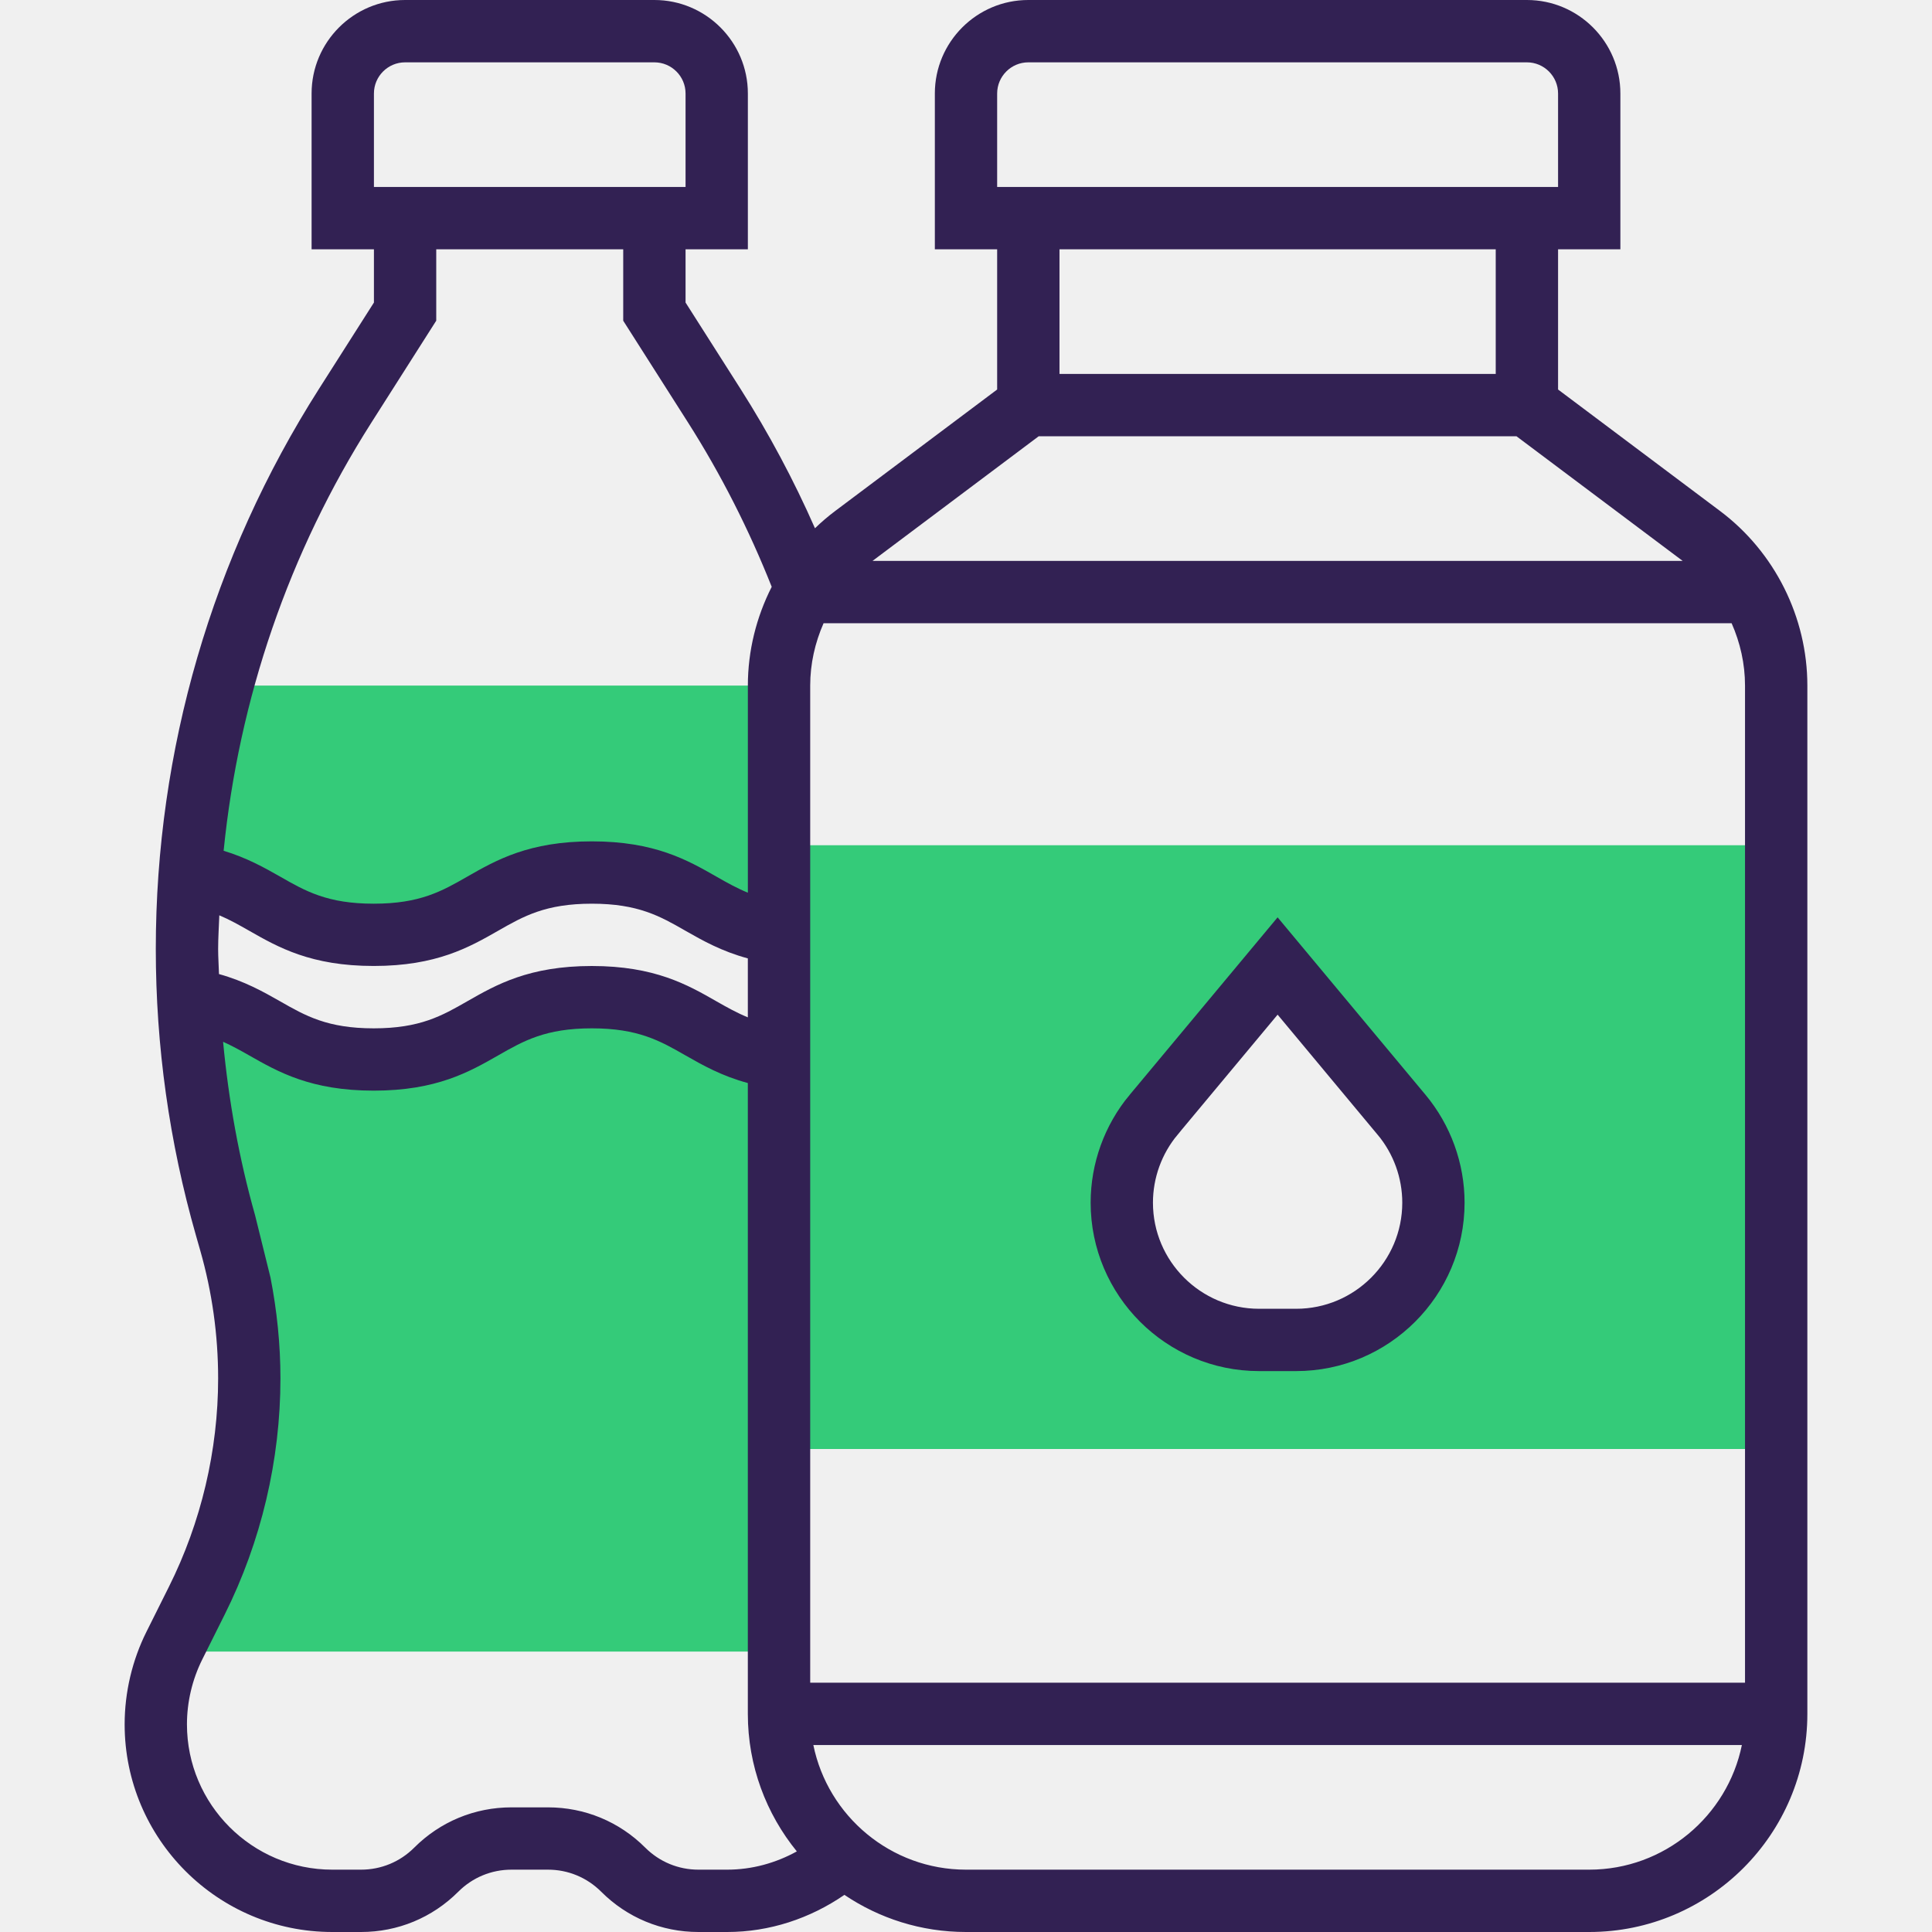
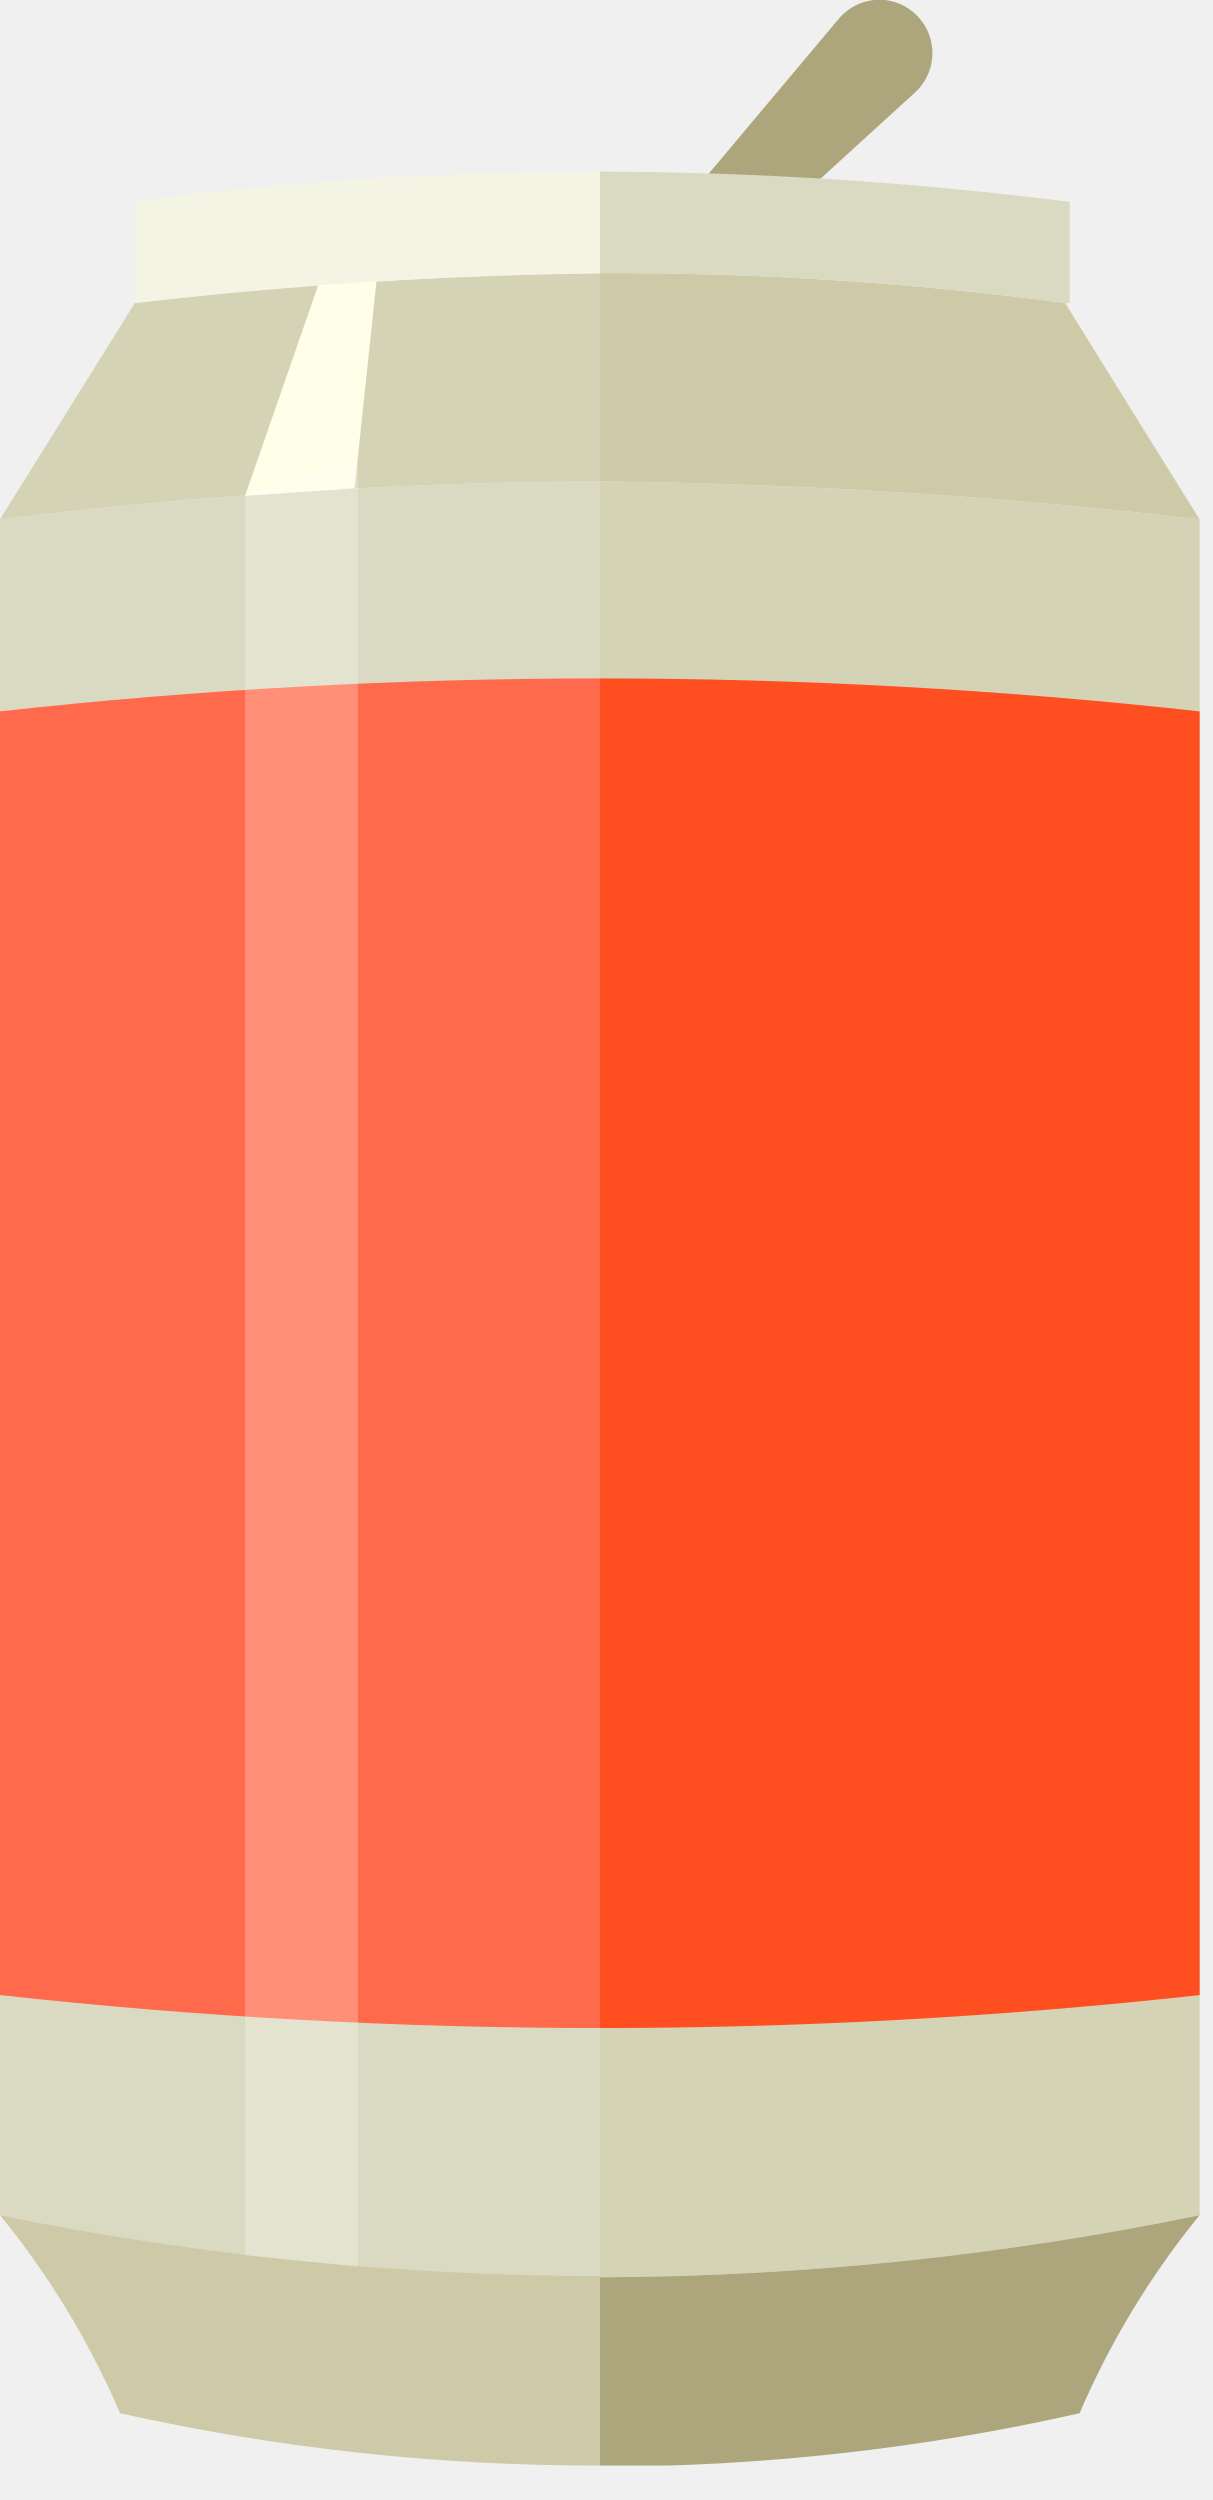
- <svg xmlns="http://www.w3.org/2000/svg" width="64" height="64" viewBox="0 0 64 64" fill="none">
-   <path d="M58 28V48H26V28H58ZM47.5 39.445C47.5 38.509 47.057 37.609 46.245 36.882L42 32.545L38.255 36.882C37.443 37.609 37 38.509 37 39.445C37 41.663 38.045 44 41.048 44H42.5C44.002 44 45.582 43.009 46.566 42.282C47.55 41.555 47.5 40.555 47.5 39.445Z" fill="#34CB79" />
-   <path d="M25.806 22.71V30.906C23.184 30.555 22.844 28.903 19.603 28.903C15.99 28.903 15.99 30.968 12.377 30.968C9.187 30.968 8.815 29.357 6.286 28.986C6.441 26.859 6.802 24.754 7.36 22.71H25.806Z" fill="#34CB79" />
-   <path d="M25.806 52.645V54.71H5.688C5.719 54.638 5.75 54.565 5.781 54.503L6.524 53.027C7.659 50.735 8.258 48.217 8.258 45.657C8.258 44.18 8.051 42.715 7.67 41.29H7.659C7.659 41.239 7.639 41.187 7.629 41.136L7.484 40.64C6.937 38.72 6.555 36.758 6.245 33.104H6.256C8.816 33.476 9.177 35.097 12.377 35.097C15.99 35.097 15.99 33.032 19.603 33.032C22.844 33.032 23.184 34.684 25.806 35.035V52.645Z" fill="#34CB79" />
-   <mask id="path-5-inside-1" fill="white">
-     <path d="M56.981 16.929L51.613 12.903V8.258H53.677V3.097C53.677 1.39 52.288 0 50.581 0H34.064C32.357 0 30.968 1.39 30.968 3.097V8.258H33.032V12.903L27.664 16.929C27.429 17.105 27.207 17.296 26.997 17.499C26.294 15.901 25.468 14.356 24.533 12.886L22.71 10.022V8.258H24.774V3.097C24.774 1.39 23.384 0 21.677 0H13.419C11.712 0 10.322 1.39 10.322 3.097V8.258H12.387V10.022L10.561 12.891C7.029 18.442 5.161 24.856 5.161 31.436C5.161 34.646 5.608 37.838 6.491 40.926L6.632 41.42C7.027 42.8 7.226 44.227 7.226 45.661C7.226 48.044 6.662 50.431 5.596 52.563L4.855 54.047C4.38 54.995 4.129 56.06 4.129 57.122C4.129 60.915 7.214 64 11.007 64H11.96C13.178 64 14.321 63.526 15.182 62.665C15.652 62.195 16.278 61.935 16.943 61.935H18.153C18.819 61.935 19.444 62.195 19.915 62.665C20.775 63.526 21.919 64 23.137 64H24.09C25.489 64 26.832 63.554 27.972 62.77C29.124 63.546 30.509 64 32 64H52.645C56.629 64 59.871 60.758 59.871 56.774V22.71C59.871 20.447 58.79 18.286 56.981 16.929ZM57.806 24.774V55.742H26.839V53.677V51.613V22.71C26.839 21.991 26.998 21.29 27.282 20.645H57.362C57.647 21.29 57.806 21.991 57.806 22.71V24.774ZM7.226 31.436C7.226 31.062 7.252 30.692 7.265 30.321C7.61 30.466 7.922 30.643 8.256 30.833C9.215 31.38 10.301 31.999 12.38 31.999C14.46 31.999 15.546 31.378 16.504 30.831C17.346 30.35 18.073 29.936 19.605 29.936C21.139 29.936 21.865 30.35 22.707 30.833C23.277 31.158 23.909 31.515 24.773 31.748V33.701C24.408 33.551 24.081 33.368 23.73 33.168C22.774 32.62 21.686 32 19.605 32C17.525 32 16.438 32.62 15.48 33.168C14.639 33.65 13.913 34.065 12.38 34.065C10.848 34.065 10.121 33.651 9.278 33.169C8.717 32.85 8.096 32.501 7.254 32.267C7.247 31.99 7.226 31.713 7.226 31.436ZM33.032 3.097C33.032 2.528 33.496 2.065 34.064 2.065H50.581C51.149 2.065 51.613 2.528 51.613 3.097V6.194H33.032V3.097ZM49.548 8.258V12.387H35.097V8.258H49.548ZM34.408 14.452H50.236L55.741 18.581H28.903L34.408 14.452ZM12.387 3.097C12.387 2.528 12.851 2.065 13.419 2.065H21.677C22.246 2.065 22.71 2.528 22.71 3.097V6.194H12.387V3.097ZM12.303 13.999L14.451 10.623V8.258H20.645V10.624L22.791 13.995C23.884 15.713 24.811 17.544 25.564 19.439C25.054 20.443 24.774 21.563 24.774 22.71V29.572C24.409 29.422 24.081 29.239 23.732 29.039C22.774 28.491 21.686 27.871 19.605 27.871C17.525 27.871 16.438 28.491 15.48 29.039C14.639 29.521 13.913 29.936 12.38 29.936C10.849 29.936 10.121 29.521 9.28 29.039C8.754 28.74 8.172 28.414 7.408 28.183C7.913 23.149 9.567 18.299 12.303 13.999ZM23.137 61.935C22.471 61.935 21.846 61.676 21.375 61.206C20.515 60.345 19.371 59.871 18.153 59.871H16.943C15.725 59.871 14.582 60.345 13.721 61.206C13.251 61.676 12.625 61.935 11.96 61.935H11.007C8.353 61.935 6.193 59.776 6.193 57.122C6.193 56.379 6.369 55.635 6.701 54.97L7.442 53.486C8.651 51.07 9.29 48.364 9.29 45.661C9.29 44.539 9.175 43.422 8.961 42.323L8.45 40.258C7.918 38.376 7.573 36.451 7.39 34.51C7.686 34.644 7.964 34.796 8.256 34.963C9.215 35.509 10.301 36.129 12.38 36.129C14.46 36.129 15.546 35.508 16.504 34.961C17.346 34.479 18.073 34.065 19.605 34.065C21.139 34.065 21.865 34.479 22.707 34.961C23.277 35.287 23.909 35.644 24.773 35.877V56.774C24.773 58.5 25.383 60.086 26.396 61.33C25.695 61.717 24.906 61.935 24.09 61.935H23.137ZM52.645 61.935H32C29.508 61.935 27.423 60.159 26.943 57.806H57.702C57.222 60.159 55.137 61.935 52.645 61.935Z" />
-   </mask>
-   <path d="M56.981 16.929L51.613 12.903V8.258H53.677V3.097C53.677 1.39 52.288 0 50.581 0H34.064C32.357 0 30.968 1.39 30.968 3.097V8.258H33.032V12.903L27.664 16.929C27.429 17.105 27.207 17.296 26.997 17.499C26.294 15.901 25.468 14.356 24.533 12.886L22.71 10.022V8.258H24.774V3.097C24.774 1.39 23.384 0 21.677 0H13.419C11.712 0 10.322 1.39 10.322 3.097V8.258H12.387V10.022L10.561 12.891C7.029 18.442 5.161 24.856 5.161 31.436C5.161 34.646 5.608 37.838 6.491 40.926L6.632 41.42C7.027 42.8 7.226 44.227 7.226 45.661C7.226 48.044 6.662 50.431 5.596 52.563L4.855 54.047C4.38 54.995 4.129 56.06 4.129 57.122C4.129 60.915 7.214 64 11.007 64H11.96C13.178 64 14.321 63.526 15.182 62.665C15.652 62.195 16.278 61.935 16.943 61.935H18.153C18.819 61.935 19.444 62.195 19.915 62.665C20.775 63.526 21.919 64 23.137 64H24.09C25.489 64 26.832 63.554 27.972 62.77C29.124 63.546 30.509 64 32 64H52.645C56.629 64 59.871 60.758 59.871 56.774V22.71C59.871 20.447 58.79 18.286 56.981 16.929ZM57.806 24.774V55.742H26.839V53.677V51.613V22.71C26.839 21.991 26.998 21.29 27.282 20.645H57.362C57.647 21.29 57.806 21.991 57.806 22.71V24.774ZM7.226 31.436C7.226 31.062 7.252 30.692 7.265 30.321C7.61 30.466 7.922 30.643 8.256 30.833C9.215 31.38 10.301 31.999 12.38 31.999C14.46 31.999 15.546 31.378 16.504 30.831C17.346 30.35 18.073 29.936 19.605 29.936C21.139 29.936 21.865 30.35 22.707 30.833C23.277 31.158 23.909 31.515 24.773 31.748V33.701C24.408 33.551 24.081 33.368 23.73 33.168C22.774 32.62 21.686 32 19.605 32C17.525 32 16.438 32.62 15.48 33.168C14.639 33.65 13.913 34.065 12.38 34.065C10.848 34.065 10.121 33.651 9.278 33.169C8.717 32.85 8.096 32.501 7.254 32.267C7.247 31.99 7.226 31.713 7.226 31.436ZM33.032 3.097C33.032 2.528 33.496 2.065 34.064 2.065H50.581C51.149 2.065 51.613 2.528 51.613 3.097V6.194H33.032V3.097ZM49.548 8.258V12.387H35.097V8.258H49.548ZM34.408 14.452H50.236L55.741 18.581H28.903L34.408 14.452ZM12.387 3.097C12.387 2.528 12.851 2.065 13.419 2.065H21.677C22.246 2.065 22.71 2.528 22.71 3.097V6.194H12.387V3.097ZM12.303 13.999L14.451 10.623V8.258H20.645V10.624L22.791 13.995C23.884 15.713 24.811 17.544 25.564 19.439C25.054 20.443 24.774 21.563 24.774 22.71V29.572C24.409 29.422 24.081 29.239 23.732 29.039C22.774 28.491 21.686 27.871 19.605 27.871C17.525 27.871 16.438 28.491 15.48 29.039C14.639 29.521 13.913 29.936 12.38 29.936C10.849 29.936 10.121 29.521 9.28 29.039C8.754 28.74 8.172 28.414 7.408 28.183C7.913 23.149 9.567 18.299 12.303 13.999ZM23.137 61.935C22.471 61.935 21.846 61.676 21.375 61.206C20.515 60.345 19.371 59.871 18.153 59.871H16.943C15.725 59.871 14.582 60.345 13.721 61.206C13.251 61.676 12.625 61.935 11.96 61.935H11.007C8.353 61.935 6.193 59.776 6.193 57.122C6.193 56.379 6.369 55.635 6.701 54.97L7.442 53.486C8.651 51.07 9.29 48.364 9.29 45.661C9.29 44.539 9.175 43.422 8.961 42.323L8.45 40.258C7.918 38.376 7.573 36.451 7.39 34.51C7.686 34.644 7.964 34.796 8.256 34.963C9.215 35.509 10.301 36.129 12.38 36.129C14.46 36.129 15.546 35.508 16.504 34.961C17.346 34.479 18.073 34.065 19.605 34.065C21.139 34.065 21.865 34.479 22.707 34.961C23.277 35.287 23.909 35.644 24.773 35.877V56.774C24.773 58.5 25.383 60.086 26.396 61.33C25.695 61.717 24.906 61.935 24.09 61.935H23.137ZM52.645 61.935H32C29.508 61.935 27.423 60.159 26.943 57.806H57.702C57.222 60.159 55.137 61.935 52.645 61.935Z" fill="#322153" stroke="#322153" stroke-width="2" mask="url(#path-5-inside-1)" />
-   <path d="M42.707 33.292L42.322 32.831L41.938 33.292L38.624 37.269C38.624 37.269 38.624 37.27 38.624 37.27C38.624 37.27 38.624 37.27 38.624 37.27C38.023 37.99 37.693 38.903 37.693 39.84C37.693 42.055 39.495 43.855 41.709 43.855H42.937C45.15 43.855 46.952 42.055 46.952 39.84C46.952 38.903 46.622 37.989 46.02 37.269C46.02 37.269 46.02 37.269 46.019 37.269L42.707 33.292ZM42.936 44.919H41.708C38.908 44.919 36.629 42.64 36.629 39.84C36.629 38.654 37.047 37.499 37.805 36.588C37.805 36.588 37.805 36.588 37.806 36.588L42.322 31.169L46.838 36.587C46.838 36.587 46.838 36.587 46.838 36.587C47.598 37.5 48.016 38.654 48.016 39.84C48.016 42.64 45.737 44.919 42.936 44.919Z" fill="#322153" stroke="#322153" />
+ <svg xmlns="http://www.w3.org/2000/svg" width="32" height="66" viewBox="0 0 32 66" fill="none">
+   <g clip-path="url(#clip0)">
+     <path d="M18 5.43H20.88L24.17 2.43C24.367 2.246 24.506 2.009 24.572 1.748C24.639 1.486 24.628 1.211 24.543 0.956C24.458 0.7 24.301 0.474 24.091 0.305C23.882 0.135 23.628 0.03 23.36 0C23.131 -0.023 22.9 0.01 22.688 0.097C22.475 0.185 22.287 0.323 22.14 0.5L18 5.43Z" fill="#ADA67D" />
+     <path d="M15.84 12.71C10.545 12.733 5.256 13.066 0 13.71L0 58.48C5.212 59.554 10.518 60.103 15.84 60.12V12.71Z" fill="#D9DAC1" />
+     <path d="M15.84 12.71V60.12C21.158 60.103 26.461 59.554 31.67 58.48V13.71C26.415 13.098 21.13 12.765 15.84 12.71Z" fill="#D5D3B5" />
+     <path d="M15.84 60.12V65.12C20.099 65.12 24.345 64.647 28.5 63.71C29.308 61.828 30.375 60.067 31.67 58.48C26.461 59.553 21.158 60.103 15.84 60.12Z" fill="#ADA67D" />
+     <path d="M0 58.48C1.295 60.067 2.362 61.828 3.17 63.71C7.329 64.637 11.579 65.1 15.84 65.09V60.09C10.52 60.083 5.213 59.544 0 58.48H0Z" fill="#CEC9A7" />
+     <path d="M15.84 7.21V12.71C21.13 12.764 26.415 13.098 31.67 13.71C30.49 11.83 29.31 9.92 28.12 8C24.049 7.458 19.946 7.194 15.84 7.21Z" fill="#CEC9A7" />
+     <path d="M15.84 7.21C11.736 7.259 7.637 7.523 3.56 8L0 13.71C5.256 13.066 10.545 12.733 15.84 12.71V7.21Z" fill="#D5D3B5" />
+     <path d="M28.12 8H28.24V5.33C24.127 4.808 19.986 4.541 15.84 4.53V7.21C19.946 7.194 24.049 7.458 28.12 8Z" fill="#D9DAC1" />
+     <path d="M15.84 4.53C11.734 4.52 7.632 4.78 3.56 5.31V8C7.637 7.526 11.736 7.266 15.84 7.22V4.53Z" fill="#F4F4E4" />
+     <path d="M8.4 7.53L6.47 13.09L9.36 12.89L9.94 7.42L8.4 7.53Z" fill="#FFFEE9" />
+     <path d="M15.84 17.91V53.54C21.128 53.54 26.413 53.25 31.67 52.67V18.78C26.413 18.201 21.128 17.91 15.84 17.91Z" fill="#FF4E1F" />
+     <path d="M0 18.78V52.67C5.26 53.25 10.548 53.54 15.84 53.54V17.91C10.548 17.91 5.26 18.2 0 18.78H0Z" fill="#FF6A4D" />
+     <g style="mix-blend-mode:screen" opacity="0.5">
+       <g style="mix-blend-mode:screen" opacity="0.5">
+         <path d="M9.45 59.84L6.47 59.54V13.09L9.45 12.09V59.84Z" fill="#FFFEE9" />
+       </g>
+     </g>
+   </g>
+   <defs>
+     <clipPath id="clip0">
+       <rect width="31.67" height="65.09" fill="white" />
+     </clipPath>
+   </defs>
</svg>
